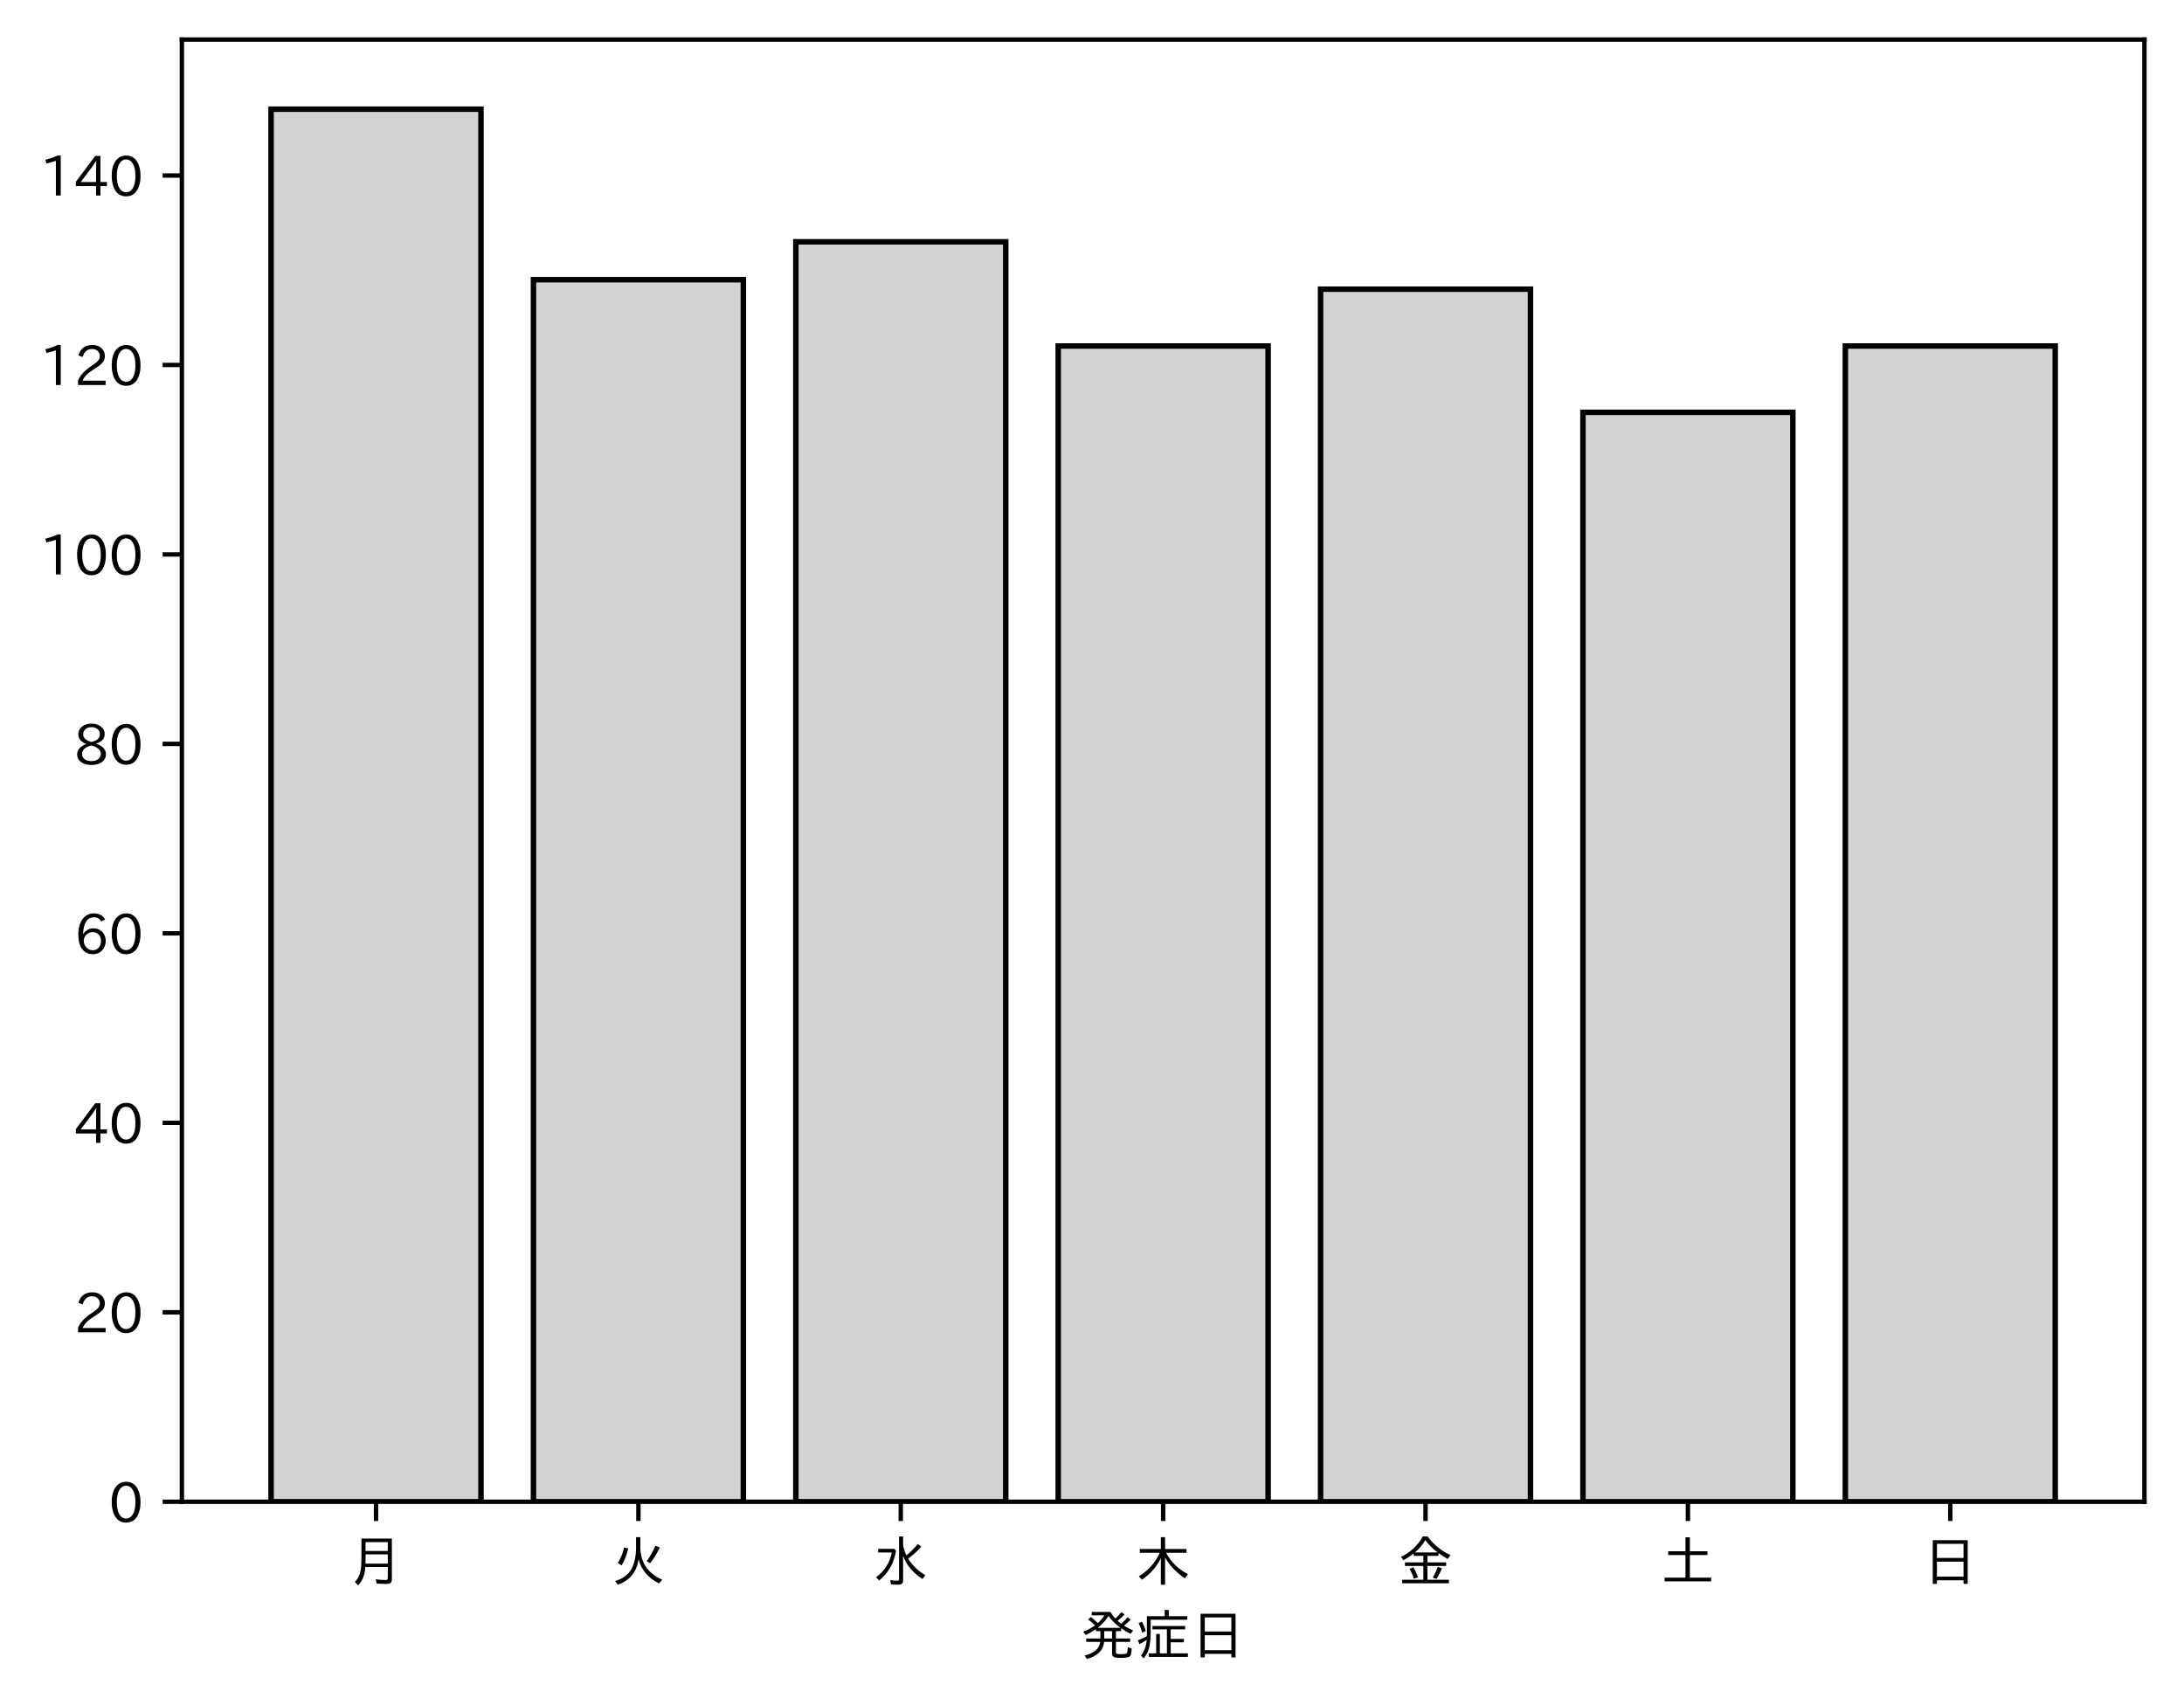
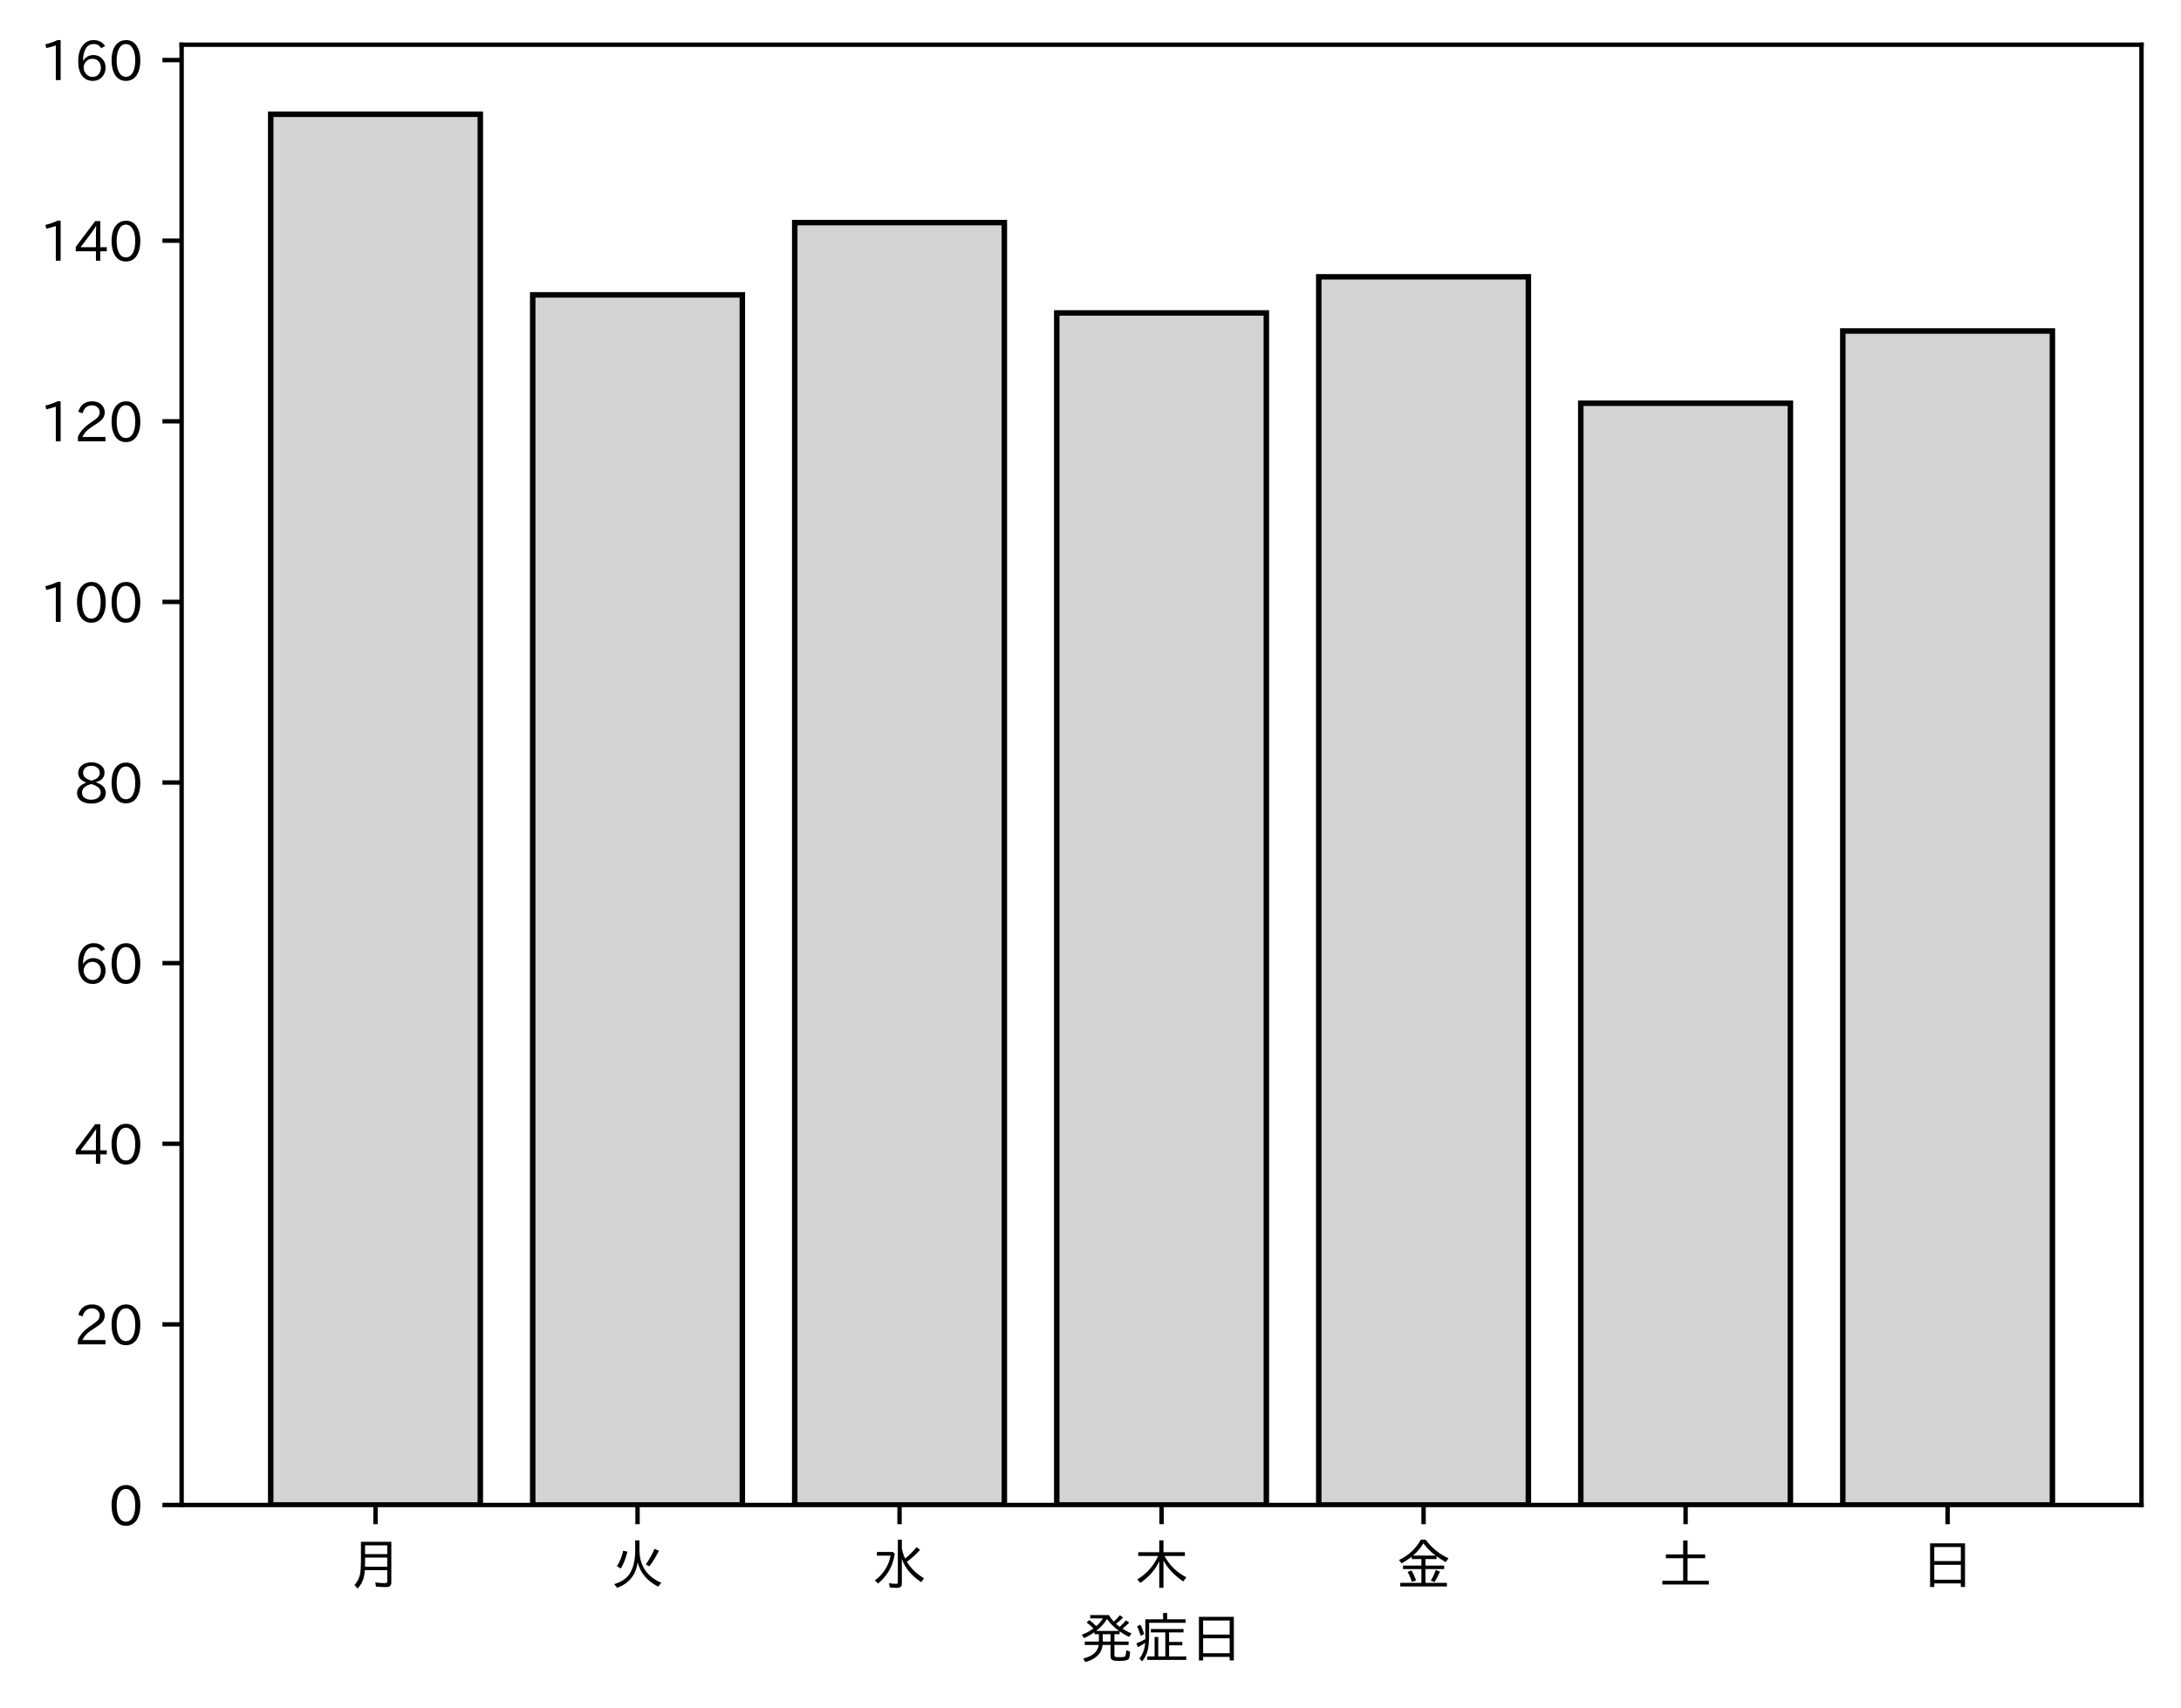
- <svg xmlns="http://www.w3.org/2000/svg" xmlns:xlink="http://www.w3.org/1999/xlink" height="310.293pt" version="1.1" viewBox="0 0 397.415 310.293" width="397.415pt">
+ <svg xmlns="http://www.w3.org/2000/svg" xmlns:xlink="http://www.w3.org/1999/xlink" height="311.241pt" version="1.1" viewBox="0 0 397.415 311.241" width="397.415pt">
  <defs>
    <style type="text/css">
*{stroke-linecap:butt;stroke-linejoin:round;}
  </style>
  </defs>
  <g id="figure_1">
    <g id="patch_1">
-       <path d="M 0 310.293  L 397.415 310.293  L 397.415 0  L 0 0  z " style="fill:#ffffff;" />
+       <path d="M 0 311.241  L 397.415 311.241  L 397.415 0  L 0 0  z " style="fill:#ffffff;" />
    </g>
    <g id="axes_1">
      <g id="patch_2">
-         <path d="M 33.095 273.312  L 390.215 273.312  L 390.215 7.2  L 33.095 7.2  z " style="fill:#ffffff;" />
+         <path d="M 33.095 274.26  L 390.215 274.26  L 390.215 8.148  L 33.095 8.148  z " style="fill:#ffffff;" />
      </g>
      <g id="patch_3">
-         <path clip-path="url(#p5236274ca4)" d="M 49.328 273.312  L 87.523 273.312  L 87.523 19.872  L 49.328 19.872  z " style="fill:#d3d3d3;stroke:#000000;stroke-linejoin:miter;" />
+         <path clip-path="url(#p0710d316d0)" d="M 49.328 274.26  L 87.523 274.26  L 87.523 20.82  L 49.328 20.82  z " style="fill:#d3d3d3;stroke:#000000;stroke-linejoin:miter;" />
      </g>
      <g id="patch_4">
-         <path clip-path="url(#p5236274ca4)" d="M 97.071 273.312  L 135.266 273.312  L 135.266 50.905  L 97.071 50.905  z " style="fill:#d3d3d3;stroke:#000000;stroke-linejoin:miter;" />
+         <path clip-path="url(#p0710d316d0)" d="M 97.071 274.26  L 135.266 274.26  L 135.266 53.734  L 97.071 53.734  z " style="fill:#d3d3d3;stroke:#000000;stroke-linejoin:miter;" />
      </g>
      <g id="patch_5">
-         <path clip-path="url(#p5236274ca4)" d="M 144.815 273.312  L 183.009 273.312  L 183.009 44.009  L 144.815 44.009  z " style="fill:#d3d3d3;stroke:#000000;stroke-linejoin:miter;" />
+         <path clip-path="url(#p0710d316d0)" d="M 144.815 274.26  L 183.009 274.26  L 183.009 40.568  L 144.815 40.568  z " style="fill:#d3d3d3;stroke:#000000;stroke-linejoin:miter;" />
      </g>
      <g id="patch_6">
-         <path clip-path="url(#p5236274ca4)" d="M 192.558 273.312  L 230.753 273.312  L 230.753 62.974  L 192.558 62.974  z " style="fill:#d3d3d3;stroke:#000000;stroke-linejoin:miter;" />
+         <path clip-path="url(#p0710d316d0)" d="M 192.558 274.26  L 230.753 274.26  L 230.753 57.025  L 192.558 57.025  z " style="fill:#d3d3d3;stroke:#000000;stroke-linejoin:miter;" />
      </g>
      <g id="patch_7">
-         <path clip-path="url(#p5236274ca4)" d="M 240.301 273.312  L 278.496 273.312  L 278.496 52.63  L 240.301 52.63  z " style="fill:#d3d3d3;stroke:#000000;stroke-linejoin:miter;" />
+         <path clip-path="url(#p0710d316d0)" d="M 240.301 274.26  L 278.496 274.26  L 278.496 50.442  L 240.301 50.442  z " style="fill:#d3d3d3;stroke:#000000;stroke-linejoin:miter;" />
      </g>
      <g id="patch_8">
-         <path clip-path="url(#p5236274ca4)" d="M 288.045 273.312  L 326.239 273.312  L 326.239 75.043  L 288.045 75.043  z " style="fill:#d3d3d3;stroke:#000000;stroke-linejoin:miter;" />
+         <path clip-path="url(#p0710d316d0)" d="M 288.045 274.26  L 326.239 274.26  L 326.239 73.482  L 288.045 73.482  z " style="fill:#d3d3d3;stroke:#000000;stroke-linejoin:miter;" />
      </g>
      <g id="patch_9">
-         <path clip-path="url(#p5236274ca4)" d="M 335.788 273.312  L 373.983 273.312  L 373.983 62.974  L 335.788 62.974  z " style="fill:#d3d3d3;stroke:#000000;stroke-linejoin:miter;" />
+         <path clip-path="url(#p0710d316d0)" d="M 335.788 274.26  L 373.983 274.26  L 373.983 60.317  L 335.788 60.317  z " style="fill:#d3d3d3;stroke:#000000;stroke-linejoin:miter;" />
      </g>
      <g id="matplotlib.axis_1">
        <g id="xtick_1">
          <g id="line2d_1">
            <defs>
-               <path d="M 0 0  L 0 3.5  " id="medd859fecc" style="stroke:#000000;stroke-width:0.8;" />
-             </defs>
-             <g>
-               <use style="stroke:#000000;stroke-width:0.8;" x="68.425" xlink:href="#medd859fecc" y="273.312" />
+               <path d="M 0 0  L 0 3.5  " id="m26e3b9f7fd" style="stroke:#000000;stroke-width:0.8;" />
+             </defs>
+             <g>
+               <use style="stroke:#000000;stroke-width:0.8;" x="68.425" xlink:href="#m26e3b9f7fd" y="274.26" />
            </g>
          </g>
          <g id="text_1">
            <defs>
              <path d="M 78.812 77.875  L 78.812 4  Q 78.812 -1.219 76.078 -3.172  Q 73.969 -4.688 68.797 -4.688  Q 60.844 -4.688 50.828 -3.859  L 49.516 3.812  Q 58.594 2.484 67.094 2.484  Q 70.359 2.484 71.047 4.109  Q 71.391 4.891 71.391 6.844  L 71.391 26.125  L 30.516 26.125  Q 29.781 14.938 26.812 7.422  Q 24.031 0.094 17.438 -7.375  L 11.625 -0.984  Q 19.672 7.422 21.922 19.438  Q 23.438 27.688 23.438 41.406  L 23.438 77.875  z M 30.953 71.391  L 30.953 55.328  L 71.391 55.328  L 71.391 71.391  z M 30.953 49.125  L 30.953 39.938  Q 30.953 35.75 30.859 33.547  L 30.859 32.328  L 71.391 32.328  L 71.391 49.125  z " id="IPAexGothic-26376" />
            </defs>
-             <g transform="translate(63.42537 287.8026)scale(0.1 -0.1)">
+             <g transform="translate(63.42537 288.7502)scale(0.1 -0.1)">
              <use xlink:href="#IPAexGothic-26376" />
            </g>
          </g>
        </g>
        <g id="xtick_2">
          <g id="line2d_2">
            <g>
-               <use style="stroke:#000000;stroke-width:0.8;" x="116.169" xlink:href="#medd859fecc" y="273.312" />
+               <use style="stroke:#000000;stroke-width:0.8;" x="116.169" xlink:href="#m26e3b9f7fd" y="274.26" />
            </g>
          </g>
          <g id="text_2">
            <defs>
              <path d="M 53.516 80.422  L 53.516 63.188  Q 53.516 20.359 93.406 3.078  L 87.5 -3.812  Q 57.672 11.328 50.297 40.375  Q 45.359 5.672 12.797 -5.906  L 7.422 0.688  Q 28.859 6.844 37.406 22.609  Q 45.703 37.844 45.703 62.016  L 45.703 80.422  z M 12.406 33.5  Q 20.703 46.141 23.828 61.531  L 31.641 59.906  Q 27 41.312 19.438 29  z M 65.141 36.625  Q 74.656 50.047 80.906 64.984  L 88.922 61.531  Q 81.109 45.406 71.531 33.109  z " id="IPAexGothic-28779" />
            </defs>
-             <g transform="translate(111.1687 287.8026)scale(0.1 -0.1)">
+             <g transform="translate(111.1687 288.7502)scale(0.1 -0.1)">
              <use xlink:href="#IPAexGothic-28779" />
            </g>
          </g>
        </g>
        <g id="xtick_3">
          <g id="line2d_3">
            <g>
-               <use style="stroke:#000000;stroke-width:0.8;" x="163.912" xlink:href="#medd859fecc" y="273.312" />
+               <use style="stroke:#000000;stroke-width:0.8;" x="163.912" xlink:href="#m26e3b9f7fd" y="274.26" />
            </g>
          </g>
          <g id="text_3">
            <defs>
              <path d="M 54.203 65.922  Q 56.156 55.562 60.203 47.312  Q 71.578 56.453 81 68.109  L 87.406 63.188  Q 77.25 51.516 63.375 41.406  Q 75 22.609 94.672 11.375  L 89.5 4.297  Q 62.75 21.781 54.203 46.781  L 54.203 0.984  Q 54.203 -6.109 44.875 -6.109  Q 38.812 -6.109 32.172 -5.422  L 30.766 2.391  Q 38.422 1.219 44 1.219  Q 46.875 1.219 46.875 4.109  L 46.875 81.688  L 54.203 81.688  z M 8.797 59.281  L 38.094 59.281  L 41.359 55.766  Q 38.672 41.219 34.078 31.297  Q 26.656 15.375 10.891 1.703  L 4.984 7.422  Q 28.266 24.656 33.688 52.594  L 8.797 52.594  z " id="IPAexGothic-27700" />
            </defs>
-             <g transform="translate(158.912 287.8026)scale(0.1 -0.1)">
+             <g transform="translate(158.912 288.7502)scale(0.1 -0.1)">
              <use xlink:href="#IPAexGothic-27700" />
            </g>
          </g>
        </g>
        <g id="xtick_4">
          <g id="line2d_4">
            <g>
-               <use style="stroke:#000000;stroke-width:0.8;" x="211.655" xlink:href="#medd859fecc" y="273.312" />
+               <use style="stroke:#000000;stroke-width:0.8;" x="211.655" xlink:href="#m26e3b9f7fd" y="274.26" />
            </g>
          </g>
          <g id="text_4">
            <defs>
              <path d="M 55.422 52  Q 68.5 27 95.125 13.094  L 89.5 5.516  Q 64.594 22.797 53.516 43.703  L 53.516 -6  L 45.797 -6  L 45.797 42.672  Q 35.5 19.578 11.422 2.984  L 5.812 9.281  Q 31.453 24.75 43.797 52  L 7.516 52  L 7.516 58.891  L 45.797 58.891  L 45.797 80.469  L 53.516 80.469  L 53.516 58.891  L 92.531 58.891  L 92.531 52  z " id="IPAexGothic-26408" />
            </defs>
-             <g transform="translate(206.6553 287.8026)scale(0.1 -0.1)">
+             <g transform="translate(206.6553 288.7502)scale(0.1 -0.1)">
              <use xlink:href="#IPAexGothic-26408" />
            </g>
          </g>
        </g>
        <g id="xtick_5">
          <g id="line2d_5">
            <g>
-               <use style="stroke:#000000;stroke-width:0.8;" x="259.399" xlink:href="#medd859fecc" y="273.312" />
+               <use style="stroke:#000000;stroke-width:0.8;" x="259.399" xlink:href="#m26e3b9f7fd" y="274.26" />
            </g>
          </g>
          <g id="text_5">
            <defs>
              <path d="M 53.469 46.391  L 53.469 34.516  L 87.547 34.516  L 87.547 28.125  L 53.469 28.125  L 53.469 2.984  L 92.531 2.984  L 92.531 -3.516  L 7.516 -3.516  L 7.516 2.984  L 46.047 2.984  L 46.047 28.125  L 12.547 28.125  L 12.547 34.516  L 46.047 34.516  L 46.047 46.391  L 28.422 46.391  L 28.422 50.688  Q 19.734 43.891 9.906 38.531  L 5.219 44.578  Q 31.344 56.984 45.016 81.781  L 53.766 81.781  Q 70.359 59.234 95.453 47.797  L 90.234 40.828  Q 81.547 45.844 73.641 51.469  L 73.641 46.391  z M 72.016 52.688  Q 59.078 62.406 49.562 75.094  Q 42.828 63.141 30.812 52.688  z M 28.719 4.688  Q 26.078 13.719 21 22.797  L 27.875 25.688  Q 31.938 19.188 36.531 7.516  z M 63.188 6.891  Q 68.797 16.406 72.219 26.516  L 79.891 23.578  Q 75.922 14.156 70.125 4.5  z " id="IPAexGothic-37329" />
            </defs>
-             <g transform="translate(254.3986 287.8026)scale(0.1 -0.1)">
+             <g transform="translate(254.3986 288.7502)scale(0.1 -0.1)">
              <use xlink:href="#IPAexGothic-37329" />
            </g>
          </g>
        </g>
        <g id="xtick_6">
          <g id="line2d_6">
            <g>
-               <use style="stroke:#000000;stroke-width:0.8;" x="307.142" xlink:href="#medd859fecc" y="273.312" />
+               <use style="stroke:#000000;stroke-width:0.8;" x="307.142" xlink:href="#m26e3b9f7fd" y="274.26" />
            </g>
          </g>
          <g id="text_6">
            <defs>
              <path d="M 45.609 54.781  L 45.609 80.172  L 53.609 80.172  L 53.609 54.781  L 85.688 54.781  L 85.688 47.906  L 53.609 47.906  L 53.609 6.781  L 92.328 6.781  L 92.328 0  L 7.625 0  L 7.625 6.781  L 45.609 6.781  L 45.609 47.906  L 14.109 47.906  L 14.109 54.781  z " id="IPAexGothic-22303" />
            </defs>
-             <g transform="translate(302.1419 287.8026)scale(0.1 -0.1)">
+             <g transform="translate(302.1419 288.7502)scale(0.1 -0.1)">
              <use xlink:href="#IPAexGothic-22303" />
            </g>
          </g>
        </g>
        <g id="xtick_7">
          <g id="line2d_7">
            <g>
-               <use style="stroke:#000000;stroke-width:0.8;" x="354.885" xlink:href="#medd859fecc" y="273.312" />
+               <use style="stroke:#000000;stroke-width:0.8;" x="354.885" xlink:href="#m26e3b9f7fd" y="274.26" />
            </g>
          </g>
          <g id="text_7">
            <defs>
              <path d="M 81.734 75  L 81.734 -4.5  L 74.125 -4.5  L 74.125 2  L 25.734 2  L 25.734 -4.5  L 18.109 -4.5  L 18.109 75  z M 25.734 68.312  L 25.734 42.672  L 74.125 42.672  L 74.125 68.312  z M 25.734 35.891  L 25.734 8.688  L 74.125 8.688  L 74.125 35.891  z " id="IPAexGothic-26085" />
            </defs>
-             <g transform="translate(349.8853 287.8026)scale(0.1 -0.1)">
+             <g transform="translate(349.8853 288.7502)scale(0.1 -0.1)">
              <use xlink:href="#IPAexGothic-26085" />
            </g>
          </g>
        </g>
        <g id="text_8">
          <defs>
            <path d="M 73.734 56.844  Q 80.609 62.75 85.203 68.609  L 91.109 64.406  Q 84.469 57.812 78.719 53.328  Q 85.938 48.688 95.406 44.625  L 90.625 38.375  Q 81.734 42.781 73.531 48.641  L 73.531 43.312  L 64.109 43.312  L 64.109 29.984  L 89.891 29.984  L 89.891 23.781  L 64.109 23.781  L 64.109 5.609  Q 64.109 2.484 65.719 2.047  Q 67.391 1.469 73.094 1.469  Q 82.125 1.469 83.594 2.984  Q 85.062 4.438 85.5 11.969  Q 85.5 13.484 85.594 14.062  L 92.625 11.578  Q 92.188 0.391 89.703 -2.203  Q 87.062 -5.328 72.609 -5.328  Q 63.812 -5.328 60.938 -4  Q 57.031 -2.344 57.031 3.328  L 57.031 23.781  L 42.578 23.781  Q 40.188 0.531 11.078 -7.422  L 7.281 -0.984  Q 33.25 5.422 35.5 23.781  L 10.016 23.781  L 10.016 29.984  L 35.797 29.984  L 35.797 43.312  L 27.781 43.312  L 27.781 47.016  Q 19.734 41.359 9.078 36.188  L 4.5 42.188  Q 16.312 46.734 25.984 53.812  Q 19.828 60.156 13.484 64.594  L 18.609 69.141  Q 26.516 62.594 31.109 58.016  Q 38.031 64.062 43.172 72.125  L 20.062 72.125  L 20.062 78.219  L 54 78.219  Q 58.203 71.344 62.891 66.312  Q 69.094 71.625 74.031 77.938  L 79.828 73.734  Q 74.172 67.625 67.094 62.203  Q 70.406 59.078 73.734 56.844  z M 57.031 43.312  L 42.781 43.312  L 42.781 29.984  L 57.031 29.984  z M 30.906 49.312  L 72.516 49.312  Q 58.688 59.281 50.594 71  Q 43.219 58.891 30.906 49.312  z " id="IPAexGothic-30330" />
            <path d="M 63.719 2.875  L 95.016 2.875  L 95.016 -3.516  L 23.969 -3.516  L 23.969 2.875  L 37.312 2.875  L 37.312 38.281  L 44 38.281  L 44 2.875  L 56.844 2.875  L 56.844 46.578  L 30.516 46.578  L 30.516 52.781  L 90.047 52.781  L 90.047 46.578  L 63.719 46.578  L 63.719 29.203  L 87.797 29.203  L 87.797 23.094  L 63.719 23.094  z M 60.203 70.516  L 93.891 70.516  L 93.891 64.109  L 27.297 64.109  L 27.297 41.406  Q 27.297 23.141 24.219 12.203  Q 21.391 2.25 14.594 -6.203  L 9.625 -1.172  Q 18.75 10.359 20.125 27.484  Q 15.438 24.125 7.078 19.734  L 4 26.609  Q 12.312 29.594 20.406 34.328  L 20.406 37.891  L 20.406 70.516  L 52.781 70.516  L 52.781 81.984  L 60.203 81.984  z M 12.016 40.375  Q 8.891 50.781 5.422 57.906  L 11.375 60.594  Q 15.234 53.859 18.406 43.703  z " id="IPAexGothic-30151" />
          </defs>
-           <g transform="translate(196.6553 301.1932)scale(0.1 -0.1)">
+           <g transform="translate(196.6553 302.1408)scale(0.1 -0.1)">
            <use xlink:href="#IPAexGothic-30330" />
            <use x="100" xlink:href="#IPAexGothic-30151" />
            <use x="200" xlink:href="#IPAexGothic-26085" />
          </g>
        </g>
      </g>
      <g id="matplotlib.axis_2">
        <g id="ytick_1">
          <g id="line2d_8">
            <defs>
-               <path d="M 0 0  L -3.5 0  " id="m2ab961b4aa" style="stroke:#000000;stroke-width:0.8;" />
-             </defs>
-             <g>
-               <use style="stroke:#000000;stroke-width:0.8;" x="33.095" xlink:href="#m2ab961b4aa" y="273.312" />
+               <path d="M 0 0  L -3.5 0  " id="m5da81aead8" style="stroke:#000000;stroke-width:0.8;" />
+             </defs>
+             <g>
+               <use style="stroke:#000000;stroke-width:0.8;" x="33.095" xlink:href="#m5da81aead8" y="274.26" />
            </g>
          </g>
          <g id="text_9">
            <defs>
              <path d="M 31.844 73.828  Q 45.016 73.828 52.094 61.625  Q 57.719 51.953 57.719 36.625  Q 57.719 21.438 52.094 11.578  Q 45.125 -0.484 31.5 -0.484  Q 17.922 -0.484 10.938 11.578  Q 5.328 21.438 5.328 36.719  Q 5.328 58.016 15.625 67.719  Q 22.172 73.828 31.844 73.828  z M 31.5 66.656  Q 23.688 66.656 19.188 58.734  Q 14.594 50.734 14.594 36.625  Q 14.594 22.75 19.094 14.797  Q 23.641 6.984 31.5 6.984  Q 40.922 6.984 45.453 18.016  Q 48.438 25.344 48.438 37.109  Q 48.438 50.875 43.844 58.734  Q 39.203 66.656 31.5 66.656  z " id="IPAexGothic-48" />
            </defs>
-             <g transform="translate(19.79688 277.0573)scale(0.1 -0.1)">
+             <g transform="translate(19.79688 278.0049)scale(0.1 -0.1)">
              <use xlink:href="#IPAexGothic-48" />
            </g>
          </g>
        </g>
        <g id="ytick_2">
          <g id="line2d_9">
            <g>
-               <use style="stroke:#000000;stroke-width:0.8;" x="33.095" xlink:href="#m2ab961b4aa" y="238.83" />
+               <use style="stroke:#000000;stroke-width:0.8;" x="33.095" xlink:href="#m5da81aead8" y="241.345" />
            </g>
          </g>
          <g id="text_10">
            <defs>
              <path d="M 57.172 0.984  L 6.984 0.984  L 6.984 9.281  Q 12.891 23.047 29.594 34.422  L 32.375 36.281  Q 40.922 42.141 43.609 45.406  Q 46.688 49.266 46.688 53.812  Q 46.688 58.938 43.062 62.547  Q 39.062 66.547 32.562 66.547  Q 19.531 66.547 15.484 52  L 7.766 54.781  Q 13.328 73.828 33.062 73.828  Q 43.844 73.828 50.25 67.438  Q 55.859 61.672 55.859 53.516  Q 55.859 47.469 52.25 42.531  Q 48.922 37.75 36.969 30.281  L 34.859 29  Q 19.625 19.578 15.281 8.891  L 57.172 8.891  z " id="IPAexGothic-50" />
            </defs>
-             <g transform="translate(13.49844 242.5757)scale(0.1 -0.1)">
+             <g transform="translate(13.49844 245.0906)scale(0.1 -0.1)">
              <use xlink:href="#IPAexGothic-50" />
              <use x="62.988" xlink:href="#IPAexGothic-48" />
            </g>
          </g>
        </g>
        <g id="ytick_3">
          <g id="line2d_10">
            <g>
-               <use style="stroke:#000000;stroke-width:0.8;" x="33.095" xlink:href="#m2ab961b4aa" y="204.349" />
+               <use style="stroke:#000000;stroke-width:0.8;" x="33.095" xlink:href="#m5da81aead8" y="208.431" />
            </g>
          </g>
          <g id="text_11">
            <defs>
              <path d="M 59.578 18.109  L 47.797 18.109  L 47.797 0.984  L 39.797 0.984  L 39.797 18.109  L 3.078 18.109  L 3.078 26.125  L 38.375 73.094  L 47.797 73.094  L 47.797 25.531  L 59.578 25.531  z M 40.281 64.203  L 39.984 64.203  Q 35.594 57.125 31.297 51.312  L 11.859 25.531  L 39.797 25.531  L 39.797 49.125  Q 39.797 54.391 40.281 64.203  z " id="IPAexGothic-52" />
            </defs>
-             <g transform="translate(13.49844 208.094)scale(0.1 -0.1)">
+             <g transform="translate(13.49844 212.1763)scale(0.1 -0.1)">
              <use xlink:href="#IPAexGothic-52" />
              <use x="62.988" xlink:href="#IPAexGothic-48" />
            </g>
          </g>
        </g>
        <g id="ytick_4">
          <g id="line2d_11">
            <g>
-               <use style="stroke:#000000;stroke-width:0.8;" x="33.095" xlink:href="#m2ab961b4aa" y="169.867" />
+               <use style="stroke:#000000;stroke-width:0.8;" x="33.095" xlink:href="#m5da81aead8" y="175.517" />
            </g>
          </g>
          <g id="text_12">
            <defs>
              <path d="M 16.5 36.375  Q 23.578 46.578 34.906 46.578  Q 45.406 46.578 51.812 39.266  Q 57.422 32.906 57.422 23.781  Q 57.422 13.812 51.125 6.781  Q 44.578 -0.484 34.031 -0.484  Q 21.484 -0.484 14.406 9.078  Q 7.516 18.406 7.516 34.812  Q 7.516 53.516 15.828 64.203  Q 23.344 73.828 35.5 73.828  Q 49.859 73.828 56.391 62.891  L 49.219 58.984  Q 45.219 66.656 35.938 66.656  Q 17.484 66.656 16.109 36.375  z M 33.453 39.797  Q 26.312 39.797 21.625 34.469  Q 17.438 29.688 17.438 24.078  Q 17.438 18.062 21.141 13.188  Q 26.125 6.688 33.734 6.688  Q 41.703 6.688 45.953 13.188  Q 48.828 17.625 48.828 23.484  Q 48.828 30.375 45.016 34.812  Q 40.625 39.797 33.453 39.797  z " id="IPAexGothic-54" />
            </defs>
-             <g transform="translate(13.49844 173.6124)scale(0.1 -0.1)">
+             <g transform="translate(13.49844 179.2621)scale(0.1 -0.1)">
              <use xlink:href="#IPAexGothic-54" />
              <use x="62.988" xlink:href="#IPAexGothic-48" />
            </g>
          </g>
        </g>
        <g id="ytick_5">
          <g id="line2d_12">
            <g>
-               <use style="stroke:#000000;stroke-width:0.8;" x="33.095" xlink:href="#m2ab961b4aa" y="135.385" />
+               <use style="stroke:#000000;stroke-width:0.8;" x="33.095" xlink:href="#m5da81aead8" y="142.602" />
            </g>
          </g>
          <g id="text_13">
            <defs>
              <path d="M 39.703 37.891  Q 57.812 31.734 57.812 18.703  Q 57.812 8.453 48.438 3.078  Q 41.609 -0.875 31.5 -0.875  Q 21.344 -0.875 14.5 3.078  Q 5.422 8.297 5.422 18.406  Q 5.422 31.062 22.016 37.203  L 22.016 37.5  Q 7.516 42.719 7.516 54.828  Q 7.516 64.062 15.328 69.625  Q 21.969 74.312 31.547 74.312  Q 42.234 74.312 48.922 68.797  Q 55.516 63.578 55.516 55.719  Q 55.516 42.281 39.703 38.188  z M 31.594 41.016  Q 46.828 44.625 46.828 55.125  Q 46.828 61.188 41.797 64.844  Q 37.703 67.922 31.5 67.922  Q 25.094 67.922 20.797 64.5  Q 16.406 60.891 16.406 55.031  Q 16.406 49.219 21.094 45.703  Q 23.344 43.891 26.906 42.531  Q 31 40.875 31.594 41.016  z M 30.906 34.516  Q 14.406 30.172 14.406 19  Q 14.406 12.109 20.516 8.688  Q 25.094 6.109 31.391 6.109  Q 40.234 6.109 45.016 10.891  Q 48.531 14.406 48.531 19.531  Q 48.531 24.906 43.656 28.906  Q 40.766 31.156 36.719 32.812  Q 31.984 34.719 30.906 34.516  z " id="IPAexGothic-56" />
            </defs>
-             <g transform="translate(13.49844 139.1308)scale(0.1 -0.1)">
+             <g transform="translate(13.49844 146.3478)scale(0.1 -0.1)">
              <use xlink:href="#IPAexGothic-56" />
              <use x="62.988" xlink:href="#IPAexGothic-48" />
            </g>
          </g>
        </g>
        <g id="ytick_6">
          <g id="line2d_13">
            <g>
-               <use style="stroke:#000000;stroke-width:0.8;" x="33.095" xlink:href="#m2ab961b4aa" y="100.904" />
+               <use style="stroke:#000000;stroke-width:0.8;" x="33.095" xlink:href="#m5da81aead8" y="109.688" />
            </g>
          </g>
          <g id="text_14">
            <defs>
              <path d="M 38.484 0.984  L 29.688 0.984  L 29.688 64.109  Q 21.438 61.281 12.312 59.328  L 10.688 66.109  Q 23.734 69.391 32.906 73.922  L 38.484 73.922  z " id="IPAexGothic-49" />
            </defs>
-             <g transform="translate(7.2 104.6491)scale(0.1 -0.1)">
+             <g transform="translate(7.2 113.4335)scale(0.1 -0.1)">
              <use xlink:href="#IPAexGothic-49" />
              <use x="62.988" xlink:href="#IPAexGothic-48" />
              <use x="125.977" xlink:href="#IPAexGothic-48" />
            </g>
          </g>
        </g>
        <g id="ytick_7">
          <g id="line2d_14">
            <g>
-               <use style="stroke:#000000;stroke-width:0.8;" x="33.095" xlink:href="#m2ab961b4aa" y="66.422" />
+               <use style="stroke:#000000;stroke-width:0.8;" x="33.095" xlink:href="#m5da81aead8" y="76.774" />
            </g>
          </g>
          <g id="text_15">
-             <g transform="translate(7.2 70.16752)scale(0.1 -0.1)">
+             <g transform="translate(7.2 80.5192)scale(0.1 -0.1)">
              <use xlink:href="#IPAexGothic-49" />
              <use x="62.988" xlink:href="#IPAexGothic-50" />
              <use x="125.977" xlink:href="#IPAexGothic-48" />
            </g>
          </g>
        </g>
        <g id="ytick_8">
          <g id="line2d_15">
            <g>
-               <use style="stroke:#000000;stroke-width:0.8;" x="33.095" xlink:href="#m2ab961b4aa" y="31.941" />
+               <use style="stroke:#000000;stroke-width:0.8;" x="33.095" xlink:href="#m5da81aead8" y="43.86" />
            </g>
          </g>
          <g id="text_16">
-             <g transform="translate(7.2 35.68588)scale(0.1 -0.1)">
+             <g transform="translate(7.2 47.60491)scale(0.1 -0.1)">
              <use xlink:href="#IPAexGothic-49" />
              <use x="62.988" xlink:href="#IPAexGothic-52" />
              <use x="125.977" xlink:href="#IPAexGothic-48" />
            </g>
          </g>
        </g>
+         <g id="ytick_9">
+           <g id="line2d_16">
+             <g>
+               <use style="stroke:#000000;stroke-width:0.8;" x="33.095" xlink:href="#m5da81aead8" y="10.945" />
+             </g>
+           </g>
+           <g id="text_17">
+             <g transform="translate(7.2 14.69063)scale(0.1 -0.1)">
+               <use xlink:href="#IPAexGothic-49" />
+               <use x="62.988" xlink:href="#IPAexGothic-54" />
+               <use x="125.977" xlink:href="#IPAexGothic-48" />
+             </g>
+           </g>
+         </g>
      </g>
      <g id="patch_10">
-         <path d="M 33.095 273.312  L 33.095 7.2  " style="fill:none;stroke:#000000;stroke-linecap:square;stroke-linejoin:miter;stroke-width:0.8;" />
+         <path d="M 33.095 274.26  L 33.095 8.148  " style="fill:none;stroke:#000000;stroke-linecap:square;stroke-linejoin:miter;stroke-width:0.8;" />
      </g>
      <g id="patch_11">
-         <path d="M 390.215 273.312  L 390.215 7.2  " style="fill:none;stroke:#000000;stroke-linecap:square;stroke-linejoin:miter;stroke-width:0.8;" />
+         <path d="M 390.215 274.26  L 390.215 8.148  " style="fill:none;stroke:#000000;stroke-linecap:square;stroke-linejoin:miter;stroke-width:0.8;" />
      </g>
      <g id="patch_12">
-         <path d="M 33.095 273.312  L 390.215 273.312  " style="fill:none;stroke:#000000;stroke-linecap:square;stroke-linejoin:miter;stroke-width:0.8;" />
+         <path d="M 33.095 274.26  L 390.215 274.26  " style="fill:none;stroke:#000000;stroke-linecap:square;stroke-linejoin:miter;stroke-width:0.8;" />
      </g>
      <g id="patch_13">
-         <path d="M 33.095 7.2  L 390.215 7.2  " style="fill:none;stroke:#000000;stroke-linecap:square;stroke-linejoin:miter;stroke-width:0.8;" />
+         <path d="M 33.095 8.148  L 390.215 8.148  " style="fill:none;stroke:#000000;stroke-linecap:square;stroke-linejoin:miter;stroke-width:0.8;" />
      </g>
    </g>
  </g>
  <defs>
-     <clipPath id="p5236274ca4">
-       <rect height="266.112" width="357.12" x="33.095" y="7.2" />
+     <clipPath id="p0710d316d0">
+       <rect height="266.112" width="357.12" x="33.095" y="8.148" />
    </clipPath>
  </defs>
</svg>
